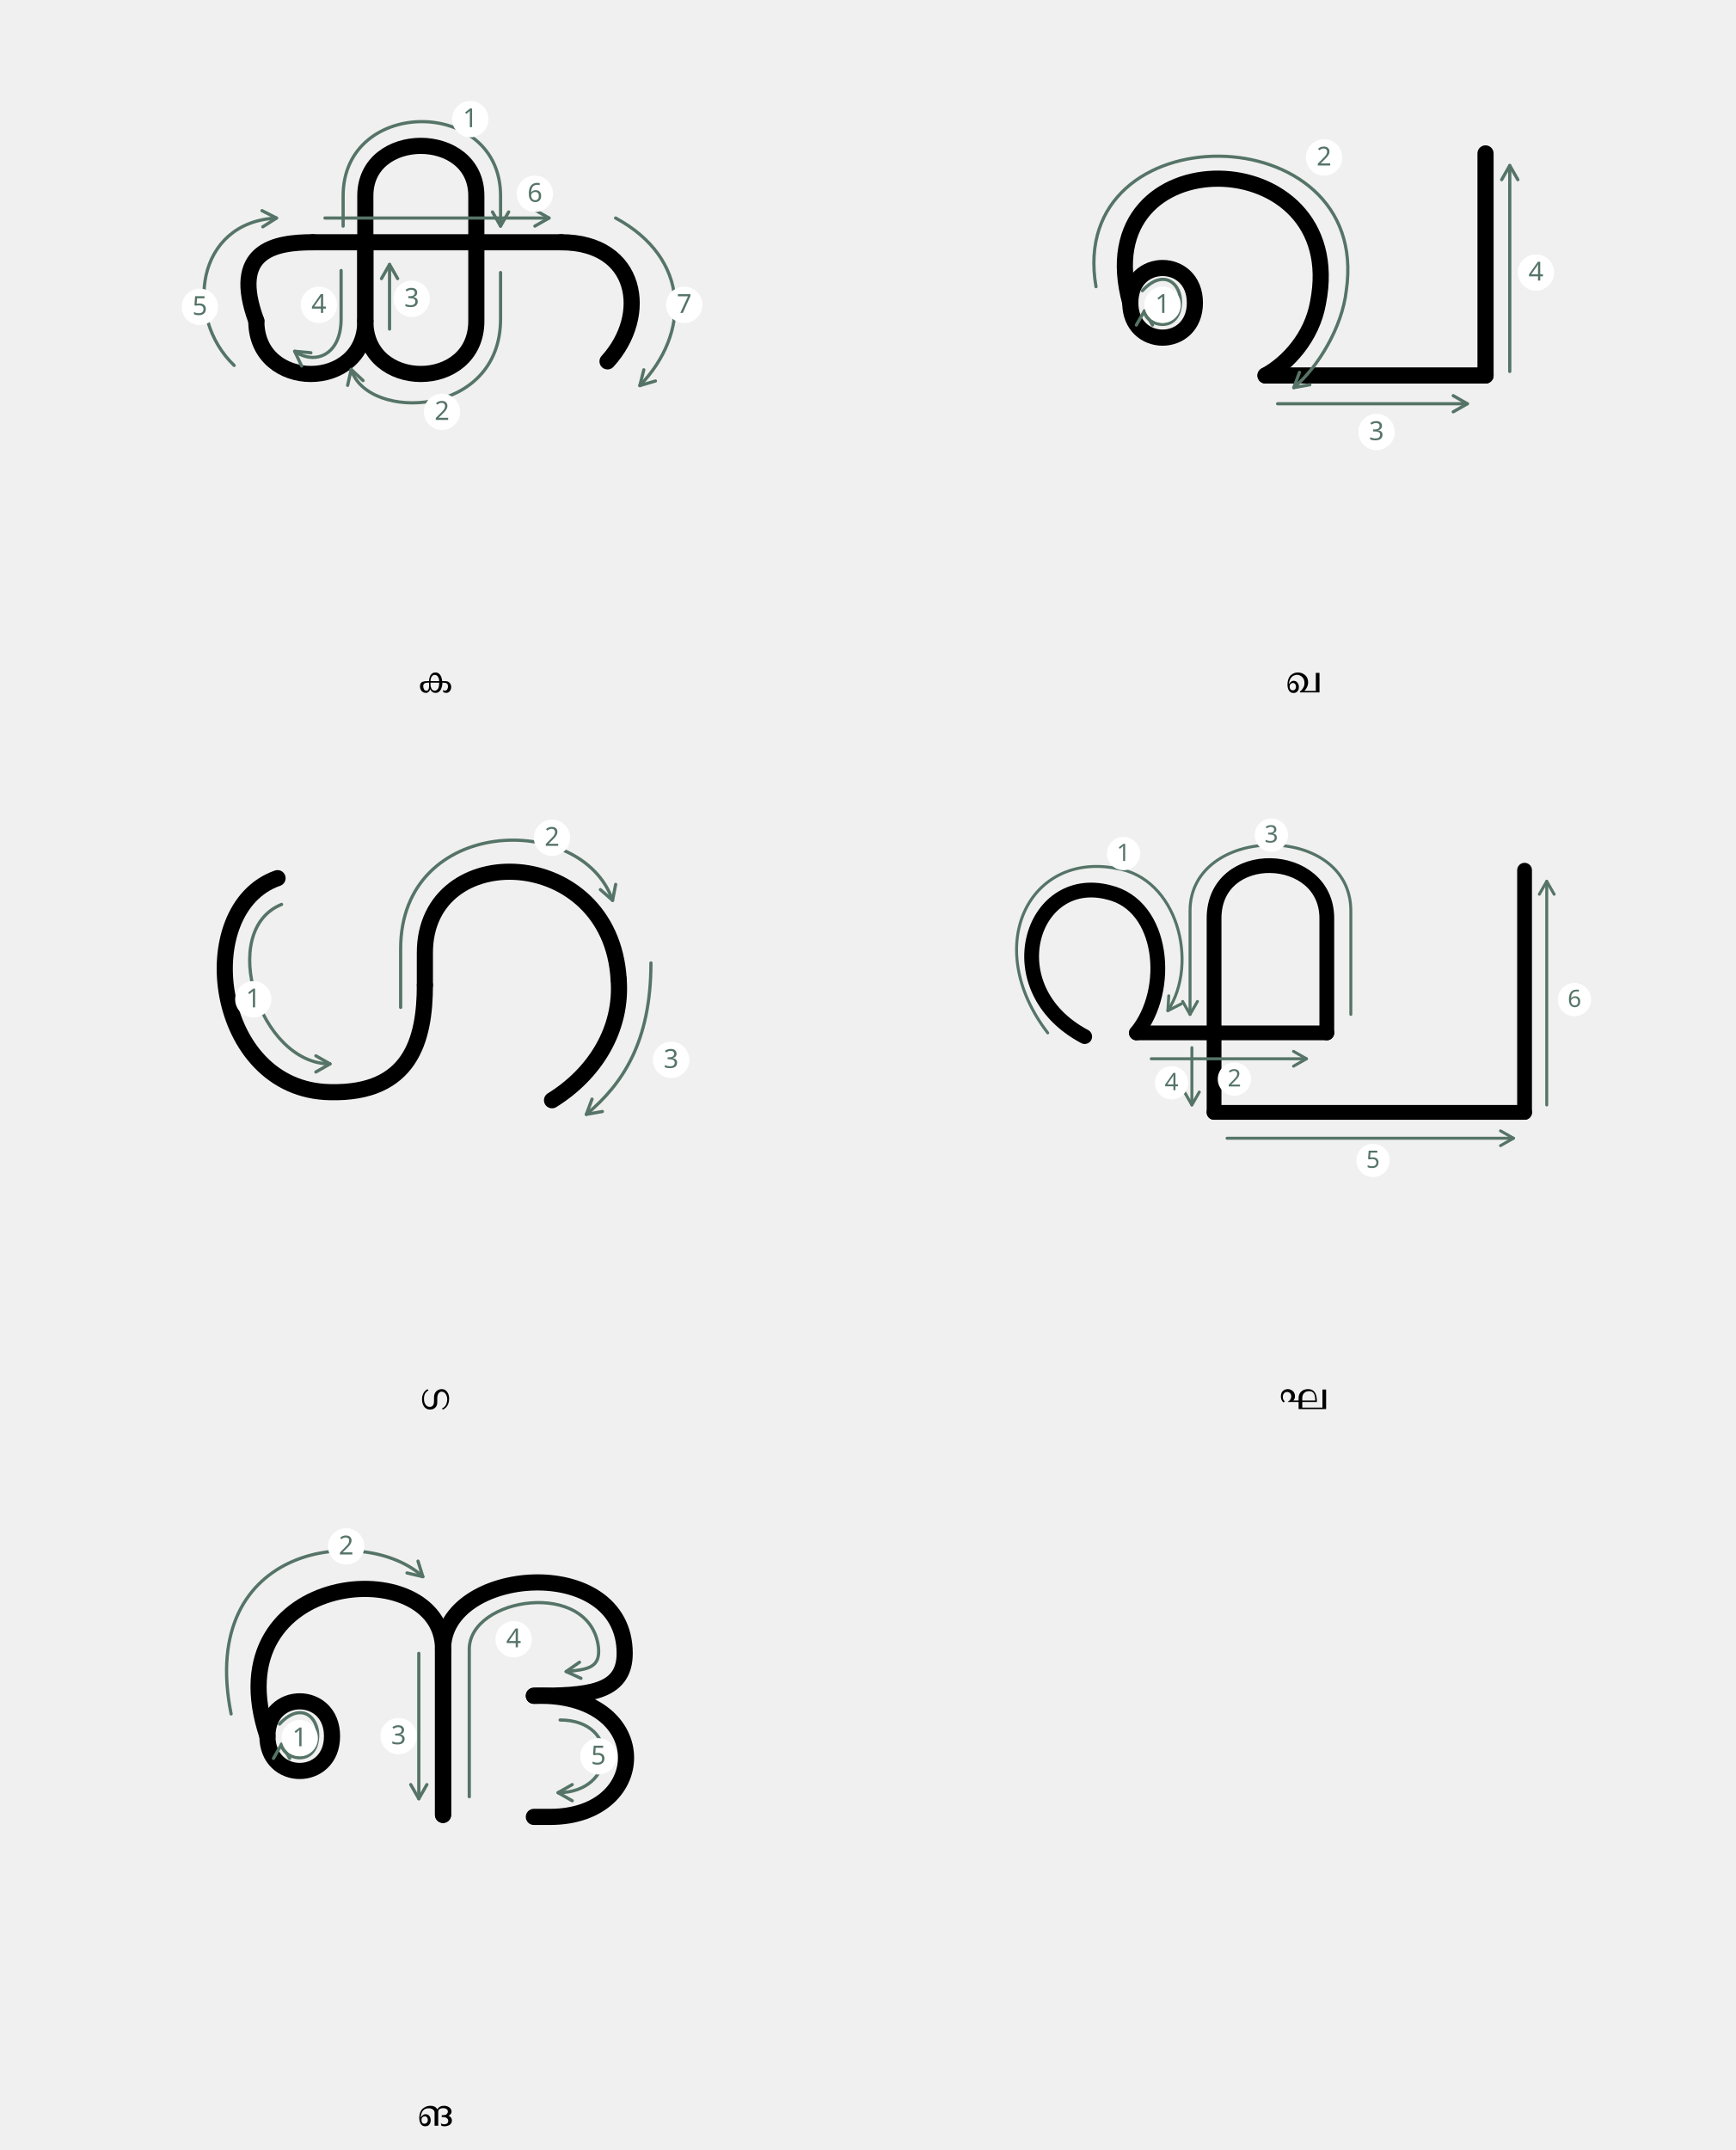
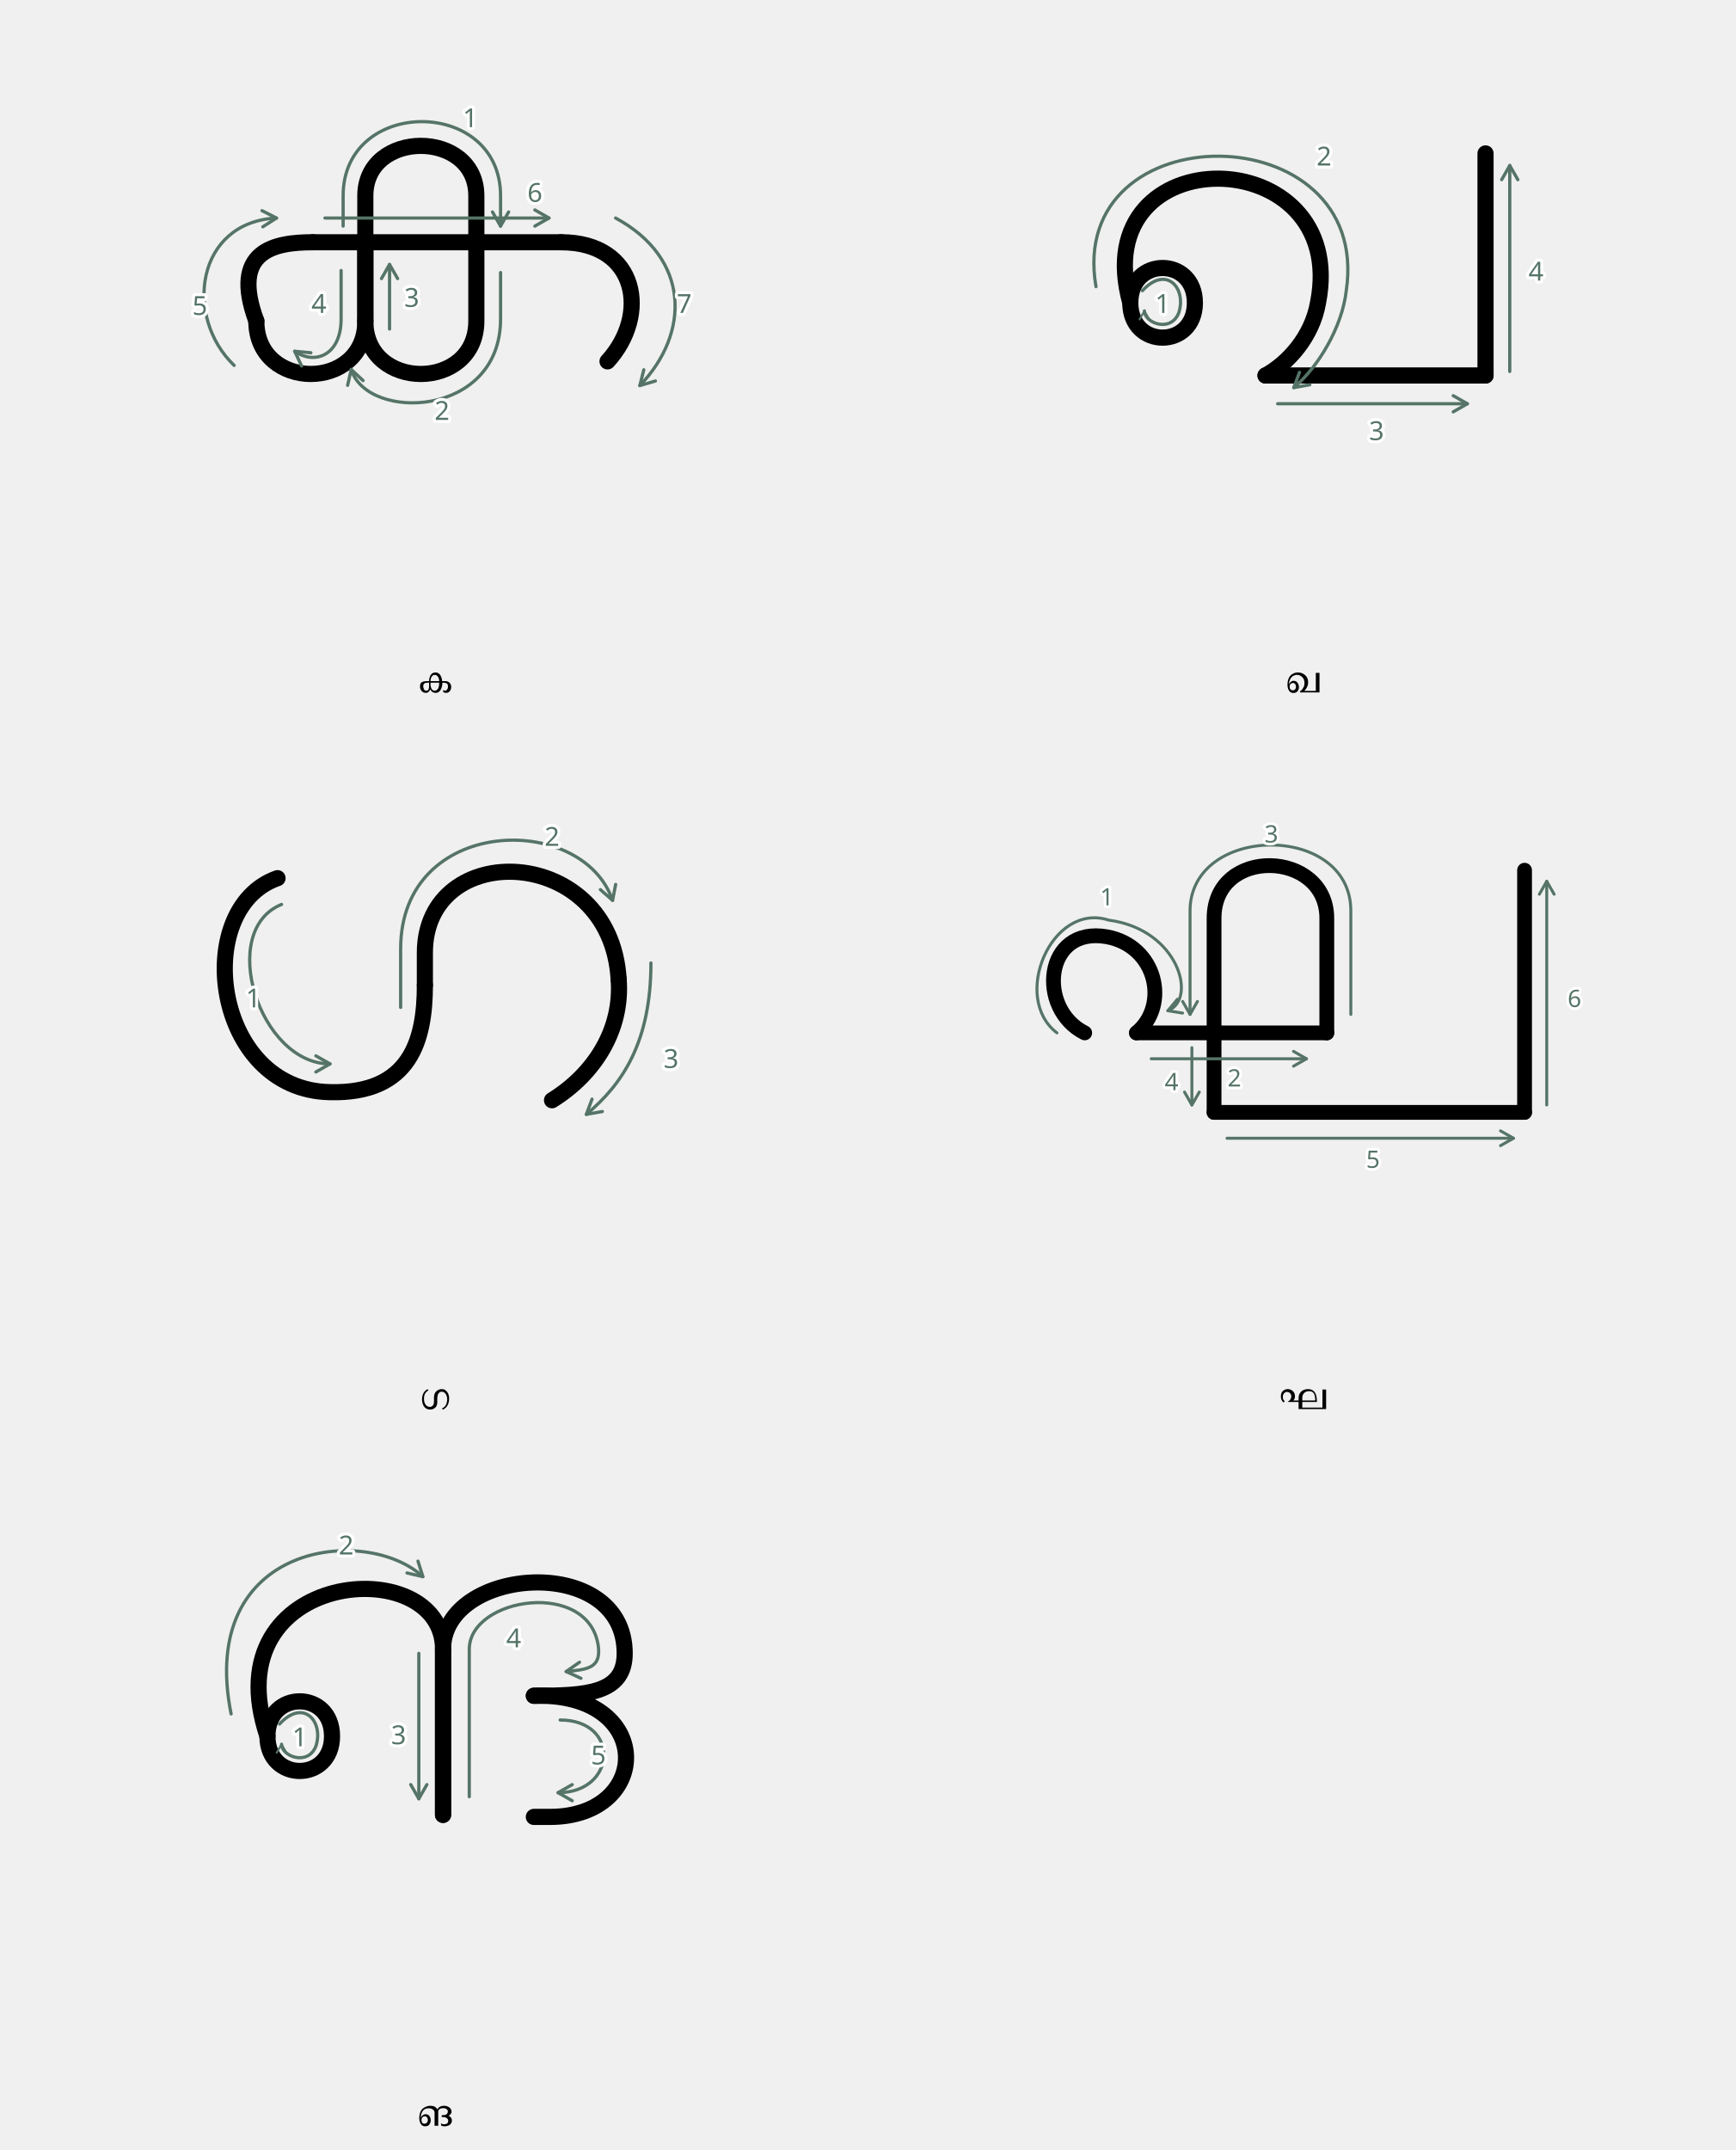
<svg xmlns="http://www.w3.org/2000/svg" viewBox="0 0 860 1065" role="img" aria-label="Malayalam writing symbols, Moag PDF page 35">
  <g transform="translate(90 55) scale(1)">
    <g data-symbol="ka">
      <g class="writing-ink" fill="none" stroke="currentColor" stroke-width="8" stroke-linecap="round" stroke-linejoin="round" style="stroke-width:var(--writing-stroke-width,8)">
        <path d="M91 65 V42 C91 9 146 9 146 42 V65" data-part="top arch" data-movement="1" />
        <path d="M146 65 V104 C146 139 91 139 91 104" data-part="right bowl return" data-movement="2" />
        <path d="M91 104 V65" data-part="middle ascent" data-movement="3" />
        <path d="M91 65 V104 C91 139 37 139 37 104" data-part="left bowl return" data-movement="4" />
        <path d="M37 104 C24 69 46 65 65 65" data-part="left arch" data-movement="5" />
        <path d="M65 65 H188" data-part="crossbar" data-movement="6" />
        <path d="M188 65 C226 65 232 101 211 124" data-part="right end" data-movement="7" />
      </g>
      <g class="writing-guides" fill="none" stroke="#557467" stroke-width="1.6" stroke-linecap="round" stroke-linejoin="round" style="stroke:var(--writing-guide-ink,#557467)">
        <defs>
          <marker id="ka-arrow" markerUnits="userSpaceOnUse" viewBox="0 0 10 10" refX="8" refY="5" markerWidth="10" markerHeight="10" orient="auto">
            <path d="M1 1 L8 5 L1 9" fill="none" stroke="#557467" stroke-width="1.6" style="stroke:var(--writing-guide-ink,#557467)" />
          </marker>
        </defs>
        <g data-movement="1">
          <path d="M80 57 V42 C80 -7 158 -7 158 42 V57" marker-end="url(#ka-arrow)" />
        </g>
        <g data-movement="2">
          <path d="M158 80 V103 C158 152 92 154 84 128" marker-end="url(#ka-arrow)" />
        </g>
        <g data-movement="3">
          <path d="M103 108 V76" marker-end="url(#ka-arrow)" />
        </g>
        <g data-movement="4">
          <path d="M79 79 V103 C79 121 66 126 56 119" marker-end="url(#ka-arrow)" />
        </g>
        <g data-movement="5">
          <path d="M26 126 C1 102 7 55 47 53" marker-end="url(#ka-arrow)" />
        </g>
        <g data-movement="6">
          <path d="M71 53 H182" marker-end="url(#ka-arrow)" />
        </g>
        <g data-movement="7">
          <path d="M215 53 C252 73 252 110 227 136" marker-end="url(#ka-arrow)" />
        </g>
      </g>
      <g class="writing-labels" font-family="sans-serif" font-size="13" text-anchor="middle" fill="#557467" style="fill:var(--writing-guide-ink,#557467)">
        <g data-movement="1">
-           <circle cx="143" cy="4" r="9" fill="#fff" style="fill:var(--writing-background,#fff)" />
-           <text x="143" y="8">1</text>
-         </g>
-         <g data-movement="2">
-           <circle cx="129" cy="149" r="9" fill="#fff" style="fill:var(--writing-background,#fff)" />
-           <text x="129" y="153">2</text>
-         </g>
-         <g data-movement="3">
-           <circle cx="114" cy="93" r="9" fill="#fff" style="fill:var(--writing-background,#fff)" />
-           <text x="114" y="97">3</text>
-         </g>
-         <g data-movement="4">
-           <circle cx="68" cy="96" r="9" fill="#fff" style="fill:var(--writing-background,#fff)" />
-           <text x="68" y="100">4</text>
-         </g>
-         <g data-movement="5">
-           <circle cx="9" cy="97" r="9" fill="#fff" style="fill:var(--writing-background,#fff)" />
-           <text x="9" y="101">5</text>
-         </g>
-         <g data-movement="6">
-           <circle cx="175" cy="41" r="9" fill="#fff" style="fill:var(--writing-background,#fff)" />
-           <text x="175" y="45">6</text>
+           <text x="143" y="8" paint-order="stroke fill" stroke="#fff" stroke-width="3" stroke-linejoin="round" style="stroke:var(--writing-background,#fff)">1</text>
+         </g>
+         <g data-movement="2">
+           <text x="129" y="153" paint-order="stroke fill" stroke="#fff" stroke-width="3" stroke-linejoin="round" style="stroke:var(--writing-background,#fff)">2</text>
+         </g>
+         <g data-movement="3">
+           <text x="114" y="97" paint-order="stroke fill" stroke="#fff" stroke-width="3" stroke-linejoin="round" style="stroke:var(--writing-background,#fff)">3</text>
+         </g>
+         <g data-movement="4">
+           <text x="68" y="100" paint-order="stroke fill" stroke="#fff" stroke-width="3" stroke-linejoin="round" style="stroke:var(--writing-background,#fff)">4</text>
+         </g>
+         <g data-movement="5">
+           <text x="9" y="101" paint-order="stroke fill" stroke="#fff" stroke-width="3" stroke-linejoin="round" style="stroke:var(--writing-background,#fff)">5</text>
+         </g>
+         <g data-movement="6">
+           <text x="175" y="45" paint-order="stroke fill" stroke="#fff" stroke-width="3" stroke-linejoin="round" style="stroke:var(--writing-background,#fff)">6</text>
        </g>
        <g data-movement="7">
-           <circle cx="249" cy="96" r="9" fill="#fff" style="fill:var(--writing-background,#fff)" />
-           <text x="249" y="100">7</text>
+           <text x="249" y="100" paint-order="stroke fill" stroke="#fff" stroke-width="3" stroke-linejoin="round" style="stroke:var(--writing-background,#fff)">7</text>
        </g>
      </g>
    </g>
  </g>
  <text x="215.0" y="343" font-size="22" text-anchor="middle">ക</text>
  <g transform="translate(520 55) scale(1)">
    <g data-symbol="kha">
      <g class="writing-ink" fill="none" stroke="currentColor" stroke-width="8" stroke-linecap="round" stroke-linejoin="round" style="stroke-width:var(--writing-stroke-width,8)">
        <path d="M40 95 C40 72 72 72 72 95 C72 118 40 118 40 95" data-part="loop" data-movement="1" />
        <path d="M40 95 C17 12 149 14 133 95 C130 112 118 125 107 131" data-part="outer arch" data-movement="2" />
        <path d="M107 131 H216" data-part="baseline" data-movement="3" />
        <path d="M216 131 V21" data-part="right ascent" data-movement="4" />
      </g>
      <g class="writing-guides" fill="none" stroke="#557467" stroke-width="1.6" stroke-linecap="round" stroke-linejoin="round" style="stroke:var(--writing-guide-ink,#557467)">
        <defs>
          <marker id="kha-arrow" markerUnits="userSpaceOnUse" viewBox="0 0 10 10" refX="8" refY="5" markerWidth="10" markerHeight="10" orient="auto">
            <path d="M1 1 L8 5 L1 9" fill="none" stroke="#557467" stroke-width="1.6" style="stroke:var(--writing-guide-ink,#557467)" />
          </marker>
-         </defs>
-         <g data-movement="1">
-           <path d="M46 89 C58 76 68 88 64 100 C60 110 47 105 47 99" marker-end="url(#kha-arrow)" />
+           <marker id="kha-arrow-0" markerUnits="userSpaceOnUse" viewBox="0 0 10 10" refX="8" refY="5" markerWidth="6" markerHeight="6" orient="auto">
+             <path d="M1 1 L8 5 L1 9" fill="none" stroke="#557467" stroke-width="1.6" style="stroke:var(--writing-guide-ink,#557467)" />
+           </marker>
+         </defs>
+         <g data-movement="1">
+           <path d="M46 89 C58 76 68 88 64 100 C60 110 47 105 47 99" marker-end="url(#kha-arrow-0)" />
        </g>
        <g data-movement="2">
          <path d="M23 87 C8 0 160 1 147 89 C145 107 133 127 121 137" marker-end="url(#kha-arrow)" />
        </g>
        <g data-movement="3">
          <path d="M113 145 H207" marker-end="url(#kha-arrow)" />
        </g>
        <g data-movement="4">
          <path d="M228 129 V27" marker-end="url(#kha-arrow)" />
        </g>
      </g>
      <g class="writing-labels" font-family="sans-serif" font-size="13" text-anchor="middle" fill="#557467" style="fill:var(--writing-guide-ink,#557467)">
        <g data-movement="1">
-           <circle cx="56" cy="96" r="9" fill="#fff" style="fill:var(--writing-background,#fff)" />
-           <text x="56" y="100">1</text>
-         </g>
-         <g data-movement="2">
-           <circle cx="136" cy="23" r="9" fill="#fff" style="fill:var(--writing-background,#fff)" />
-           <text x="136" y="27">2</text>
-         </g>
-         <g data-movement="3">
-           <circle cx="162" cy="159" r="9" fill="#fff" style="fill:var(--writing-background,#fff)" />
-           <text x="162" y="163">3</text>
-         </g>
-         <g data-movement="4">
-           <circle cx="241" cy="80" r="9" fill="#fff" style="fill:var(--writing-background,#fff)" />
-           <text x="241" y="84">4</text>
+           <text x="56" y="100" paint-order="stroke fill" stroke="#fff" stroke-width="3" stroke-linejoin="round" style="stroke:var(--writing-background,#fff)">1</text>
+         </g>
+         <g data-movement="2">
+           <text x="136" y="27" paint-order="stroke fill" stroke="#fff" stroke-width="3" stroke-linejoin="round" style="stroke:var(--writing-background,#fff)">2</text>
+         </g>
+         <g data-movement="3">
+           <text x="162" y="163" paint-order="stroke fill" stroke="#fff" stroke-width="3" stroke-linejoin="round" style="stroke:var(--writing-background,#fff)">3</text>
+         </g>
+         <g data-movement="4">
+           <text x="241" y="84" paint-order="stroke fill" stroke="#fff" stroke-width="3" stroke-linejoin="round" style="stroke:var(--writing-background,#fff)">4</text>
        </g>
      </g>
    </g>
  </g>
  <text x="645.0" y="343" font-size="22" text-anchor="middle">ഖ</text>
  <g transform="translate(97.5 410) scale(1)">
    <g data-symbol="ga">
      <g class="writing-ink" fill="none" stroke="currentColor" stroke-width="8" stroke-linecap="round" stroke-linejoin="round" style="stroke-width:var(--writing-stroke-width,8)">
        <path d="M40 25 C-3 40 8 130 66 131 C106 132 113 105 113 78" data-part="left bowl" data-movement="1" />
        <path d="M113 78 V62 C113 5 205 8 209 75" data-part="right arch" data-movement="2" />
        <path d="M209 75 C211 100 197 122 176 135" data-part="right descent" data-movement="3" />
      </g>
      <g class="writing-guides" fill="none" stroke="#557467" stroke-width="1.6" stroke-linecap="round" stroke-linejoin="round" style="stroke:var(--writing-guide-ink,#557467)">
        <defs>
          <marker id="ga-arrow" markerUnits="userSpaceOnUse" viewBox="0 0 10 10" refX="8" refY="5" markerWidth="10" markerHeight="10" orient="auto">
            <path d="M1 1 L8 5 L1 9" fill="none" stroke="#557467" stroke-width="1.6" style="stroke:var(--writing-guide-ink,#557467)" />
          </marker>
        </defs>
        <g data-movement="1">
          <path d="M42 38 C10 51 31 117 66 117" marker-end="url(#ga-arrow)" />
        </g>
        <g data-movement="2">
          <path d="M101 89 V60 C101 -6 191 -8 206 36" marker-end="url(#ga-arrow)" />
        </g>
        <g data-movement="3">
          <path d="M225 67 C225 106 211 127 193 142" marker-end="url(#ga-arrow)" />
        </g>
      </g>
      <g class="writing-labels" font-family="sans-serif" font-size="13" text-anchor="middle" fill="#557467" style="fill:var(--writing-guide-ink,#557467)">
        <g data-movement="1">
-           <circle cx="28" cy="85" r="9" fill="#fff" style="fill:var(--writing-background,#fff)" />
-           <text x="28" y="89">1</text>
-         </g>
-         <g data-movement="2">
-           <circle cx="176" cy="5" r="9" fill="#fff" style="fill:var(--writing-background,#fff)" />
-           <text x="176" y="9">2</text>
-         </g>
-         <g data-movement="3">
-           <circle cx="235" cy="115" r="9" fill="#fff" style="fill:var(--writing-background,#fff)" />
-           <text x="235" y="119">3</text>
+           <text x="28" y="89" paint-order="stroke fill" stroke="#fff" stroke-width="3" stroke-linejoin="round" style="stroke:var(--writing-background,#fff)">1</text>
+         </g>
+         <g data-movement="2">
+           <text x="176" y="9" paint-order="stroke fill" stroke="#fff" stroke-width="3" stroke-linejoin="round" style="stroke:var(--writing-background,#fff)">2</text>
+         </g>
+         <g data-movement="3">
+           <text x="235" y="119" paint-order="stroke fill" stroke="#fff" stroke-width="3" stroke-linejoin="round" style="stroke:var(--writing-background,#fff)">3</text>
        </g>
      </g>
    </g>
  </g>
  <text x="215.0" y="698" font-size="22" text-anchor="middle">ഗ</text>
  <g transform="translate(505.361 410) scale(0.915663)">
    <g data-symbol="gha">
      <g class="writing-ink" fill="none" stroke="currentColor" stroke-width="8" stroke-linecap="round" stroke-linejoin="round" style="stroke-width:var(--writing-stroke-width,8)">
-         <path d="M35 113 C-14 87 6 24 48 35 C78 42 82 88 63 111" data-part="left curl" data-movement="1" />
+         <path d="M35 111 C9 98 13 53 47 59 C74 64 81 96 63 111" data-part="left curl" data-movement="1" />
        <path d="M63 111 H166" data-part="crossbar" data-movement="2" />
        <path d="M166 111 V49 C166 12 105 10 105 49 V111" data-part="middle arch" data-movement="3" />
        <path d="M105 111 V154" data-part="middle descent" data-movement="4" />
        <path d="M105 154 H273" data-part="baseline" data-movement="5" />
        <path d="M273 154 V23" data-part="right ascent" data-movement="6" />
      </g>
      <g class="writing-guides" fill="none" stroke="#557467" stroke-width="1.6" stroke-linecap="round" stroke-linejoin="round" style="stroke:var(--writing-guide-ink,#557467)">
        <defs>
          <marker id="gha-arrow" markerUnits="userSpaceOnUse" viewBox="0 0 10 10" refX="8" refY="5" markerWidth="10" markerHeight="10" orient="auto">
            <path d="M1 1 L8 5 L1 9" fill="none" stroke="#557467" stroke-width="1.6" style="stroke:var(--writing-guide-ink,#557467)" />
          </marker>
        </defs>
        <g data-movement="1">
-           <path d="M15 111 C-21 64 5 13 52 22 C85 27 97 73 80 99" marker-end="url(#gha-arrow)" />
+           <path d="M20 111 C-5 92 17 40 48 50 C86 55 96 93 80 99" marker-end="url(#gha-arrow)" />
        </g>
        <g data-movement="2">
          <path d="M71 125 H155" marker-end="url(#gha-arrow)" />
        </g>
        <g data-movement="3">
          <path d="M179 101 V45 C179 -3 92 -2 92 45 V101" marker-end="url(#gha-arrow)" />
        </g>
        <g data-movement="4">
          <path d="M93 119 V150" marker-end="url(#gha-arrow)" />
        </g>
        <g data-movement="5">
          <path d="M112 168 H267" marker-end="url(#gha-arrow)" />
        </g>
        <g data-movement="6">
          <path d="M285 150 V29" marker-end="url(#gha-arrow)" />
        </g>
      </g>
      <g class="writing-labels" font-family="sans-serif" font-size="13" text-anchor="middle" fill="#557467" style="fill:var(--writing-guide-ink,#557467)">
        <g data-movement="1">
-           <circle cx="56" cy="14" r="9" fill="#fff" style="fill:var(--writing-background,#fff)" />
-           <text x="56" y="18">1</text>
-         </g>
-         <g data-movement="2">
-           <circle cx="116" cy="136" r="9" fill="#fff" style="fill:var(--writing-background,#fff)" />
-           <text x="116" y="140">2</text>
-         </g>
-         <g data-movement="3">
-           <circle cx="136" cy="4" r="9" fill="#fff" style="fill:var(--writing-background,#fff)" />
-           <text x="136" y="8">3</text>
-         </g>
-         <g data-movement="4">
-           <circle cx="82" cy="138" r="9" fill="#fff" style="fill:var(--writing-background,#fff)" />
-           <text x="82" y="142">4</text>
-         </g>
-         <g data-movement="5">
-           <circle cx="191" cy="180" r="9" fill="#fff" style="fill:var(--writing-background,#fff)" />
-           <text x="191" y="184">5</text>
-         </g>
-         <g data-movement="6">
-           <circle cx="300" cy="93" r="9" fill="#fff" style="fill:var(--writing-background,#fff)" />
-           <text x="300" y="97">6</text>
+           <text x="47" y="42" paint-order="stroke fill" stroke="#fff" stroke-width="3" stroke-linejoin="round" style="stroke:var(--writing-background,#fff)">1</text>
+         </g>
+         <g data-movement="2">
+           <text x="116" y="140" paint-order="stroke fill" stroke="#fff" stroke-width="3" stroke-linejoin="round" style="stroke:var(--writing-background,#fff)">2</text>
+         </g>
+         <g data-movement="3">
+           <text x="136" y="8" paint-order="stroke fill" stroke="#fff" stroke-width="3" stroke-linejoin="round" style="stroke:var(--writing-background,#fff)">3</text>
+         </g>
+         <g data-movement="4">
+           <text x="82" y="142" paint-order="stroke fill" stroke="#fff" stroke-width="3" stroke-linejoin="round" style="stroke:var(--writing-background,#fff)">4</text>
+         </g>
+         <g data-movement="5">
+           <text x="191" y="184" paint-order="stroke fill" stroke="#fff" stroke-width="3" stroke-linejoin="round" style="stroke:var(--writing-background,#fff)">5</text>
+         </g>
+         <g data-movement="6">
+           <text x="300" y="97" paint-order="stroke fill" stroke="#fff" stroke-width="3" stroke-linejoin="round" style="stroke:var(--writing-background,#fff)">6</text>
        </g>
      </g>
    </g>
  </g>
  <text x="645.0" y="698" font-size="22" text-anchor="middle">ഘ</text>
  <g transform="translate(92.5 765) scale(1)">
    <g data-symbol="nga">
      <g class="writing-ink" fill="none" stroke="currentColor" stroke-width="8" stroke-linecap="round" stroke-linejoin="round" style="stroke-width:var(--writing-stroke-width,8)">
        <path d="M40 95 C40 72 72 72 72 95 C72 118 40 118 40 95" data-part="loop" data-movement="1" />
        <path d="M40 95 C12 12 127 3 127 52" data-part="left arch" data-movement="2" />
        <path d="M127 52 V134" data-part="middle descent" data-movement="3" />
        <path d="M127 134 V52 C127 11 217 4 217 54 C217 74 198 75 172 75" data-part="upper right bowl" data-movement="4" />
        <path d="M172 75 C232 73 231 135 180 135 H172" data-part="lower right bowl" data-movement="5" />
      </g>
      <g class="writing-guides" fill="none" stroke="#557467" stroke-width="1.6" stroke-linecap="round" stroke-linejoin="round" style="stroke:var(--writing-guide-ink,#557467)">
        <defs>
          <marker id="nga-arrow" markerUnits="userSpaceOnUse" viewBox="0 0 10 10" refX="8" refY="5" markerWidth="10" markerHeight="10" orient="auto">
            <path d="M1 1 L8 5 L1 9" fill="none" stroke="#557467" stroke-width="1.6" style="stroke:var(--writing-guide-ink,#557467)" />
          </marker>
-         </defs>
-         <g data-movement="1">
-           <path d="M46 89 C58 76 68 88 64 100 C60 110 47 105 47 99" marker-end="url(#nga-arrow)" />
+           <marker id="nga-arrow-0" markerUnits="userSpaceOnUse" viewBox="0 0 10 10" refX="8" refY="5" markerWidth="6" markerHeight="6" orient="auto">
+             <path d="M1 1 L8 5 L1 9" fill="none" stroke="#557467" stroke-width="1.6" style="stroke:var(--writing-guide-ink,#557467)" />
+           </marker>
+         </defs>
+         <g data-movement="1">
+           <path d="M46 89 C58 76 68 88 64 100 C60 110 47 105 47 99" marker-end="url(#nga-arrow-0)" />
        </g>
        <g data-movement="2">
          <path d="M22 84 C5 -1 89 -10 117 16" marker-end="url(#nga-arrow)" />
        </g>
        <g data-movement="3">
          <path d="M115 54 V126" marker-end="url(#nga-arrow)" />
        </g>
        <g data-movement="4">
          <path d="M140 125 V52 C140 26 200 17 204 51 C205 61 199 62 188 63" marker-end="url(#nga-arrow)" />
        </g>
        <g data-movement="5">
          <path d="M185 87 C215 87 213 123 184 123" marker-end="url(#nga-arrow)" />
        </g>
      </g>
      <g class="writing-labels" font-family="sans-serif" font-size="13" text-anchor="middle" fill="#557467" style="fill:var(--writing-guide-ink,#557467)">
        <g data-movement="1">
-           <circle cx="56" cy="96" r="9" fill="#fff" style="fill:var(--writing-background,#fff)" />
-           <text x="56" y="100">1</text>
-         </g>
-         <g data-movement="2">
-           <circle cx="79" cy="1" r="9" fill="#fff" style="fill:var(--writing-background,#fff)" />
-           <text x="79" y="5">2</text>
-         </g>
-         <g data-movement="3">
-           <circle cx="105" cy="95" r="9" fill="#fff" style="fill:var(--writing-background,#fff)" />
-           <text x="105" y="99">3</text>
-         </g>
-         <g data-movement="4">
-           <circle cx="162" cy="47" r="9" fill="#fff" style="fill:var(--writing-background,#fff)" />
-           <text x="162" y="51">4</text>
-         </g>
-         <g data-movement="5">
-           <circle cx="204" cy="105" r="9" fill="#fff" style="fill:var(--writing-background,#fff)" />
-           <text x="204" y="109">5</text>
+           <text x="56" y="100" paint-order="stroke fill" stroke="#fff" stroke-width="3" stroke-linejoin="round" style="stroke:var(--writing-background,#fff)">1</text>
+         </g>
+         <g data-movement="2">
+           <text x="79" y="5" paint-order="stroke fill" stroke="#fff" stroke-width="3" stroke-linejoin="round" style="stroke:var(--writing-background,#fff)">2</text>
+         </g>
+         <g data-movement="3">
+           <text x="105" y="99" paint-order="stroke fill" stroke="#fff" stroke-width="3" stroke-linejoin="round" style="stroke:var(--writing-background,#fff)">3</text>
+         </g>
+         <g data-movement="4">
+           <text x="162" y="51" paint-order="stroke fill" stroke="#fff" stroke-width="3" stroke-linejoin="round" style="stroke:var(--writing-background,#fff)">4</text>
+         </g>
+         <g data-movement="5">
+           <text x="204" y="109" paint-order="stroke fill" stroke="#fff" stroke-width="3" stroke-linejoin="round" style="stroke:var(--writing-background,#fff)">5</text>
        </g>
      </g>
    </g>
  </g>
  <text x="215.0" y="1053" font-size="22" text-anchor="middle">ങ</text>
</svg>
